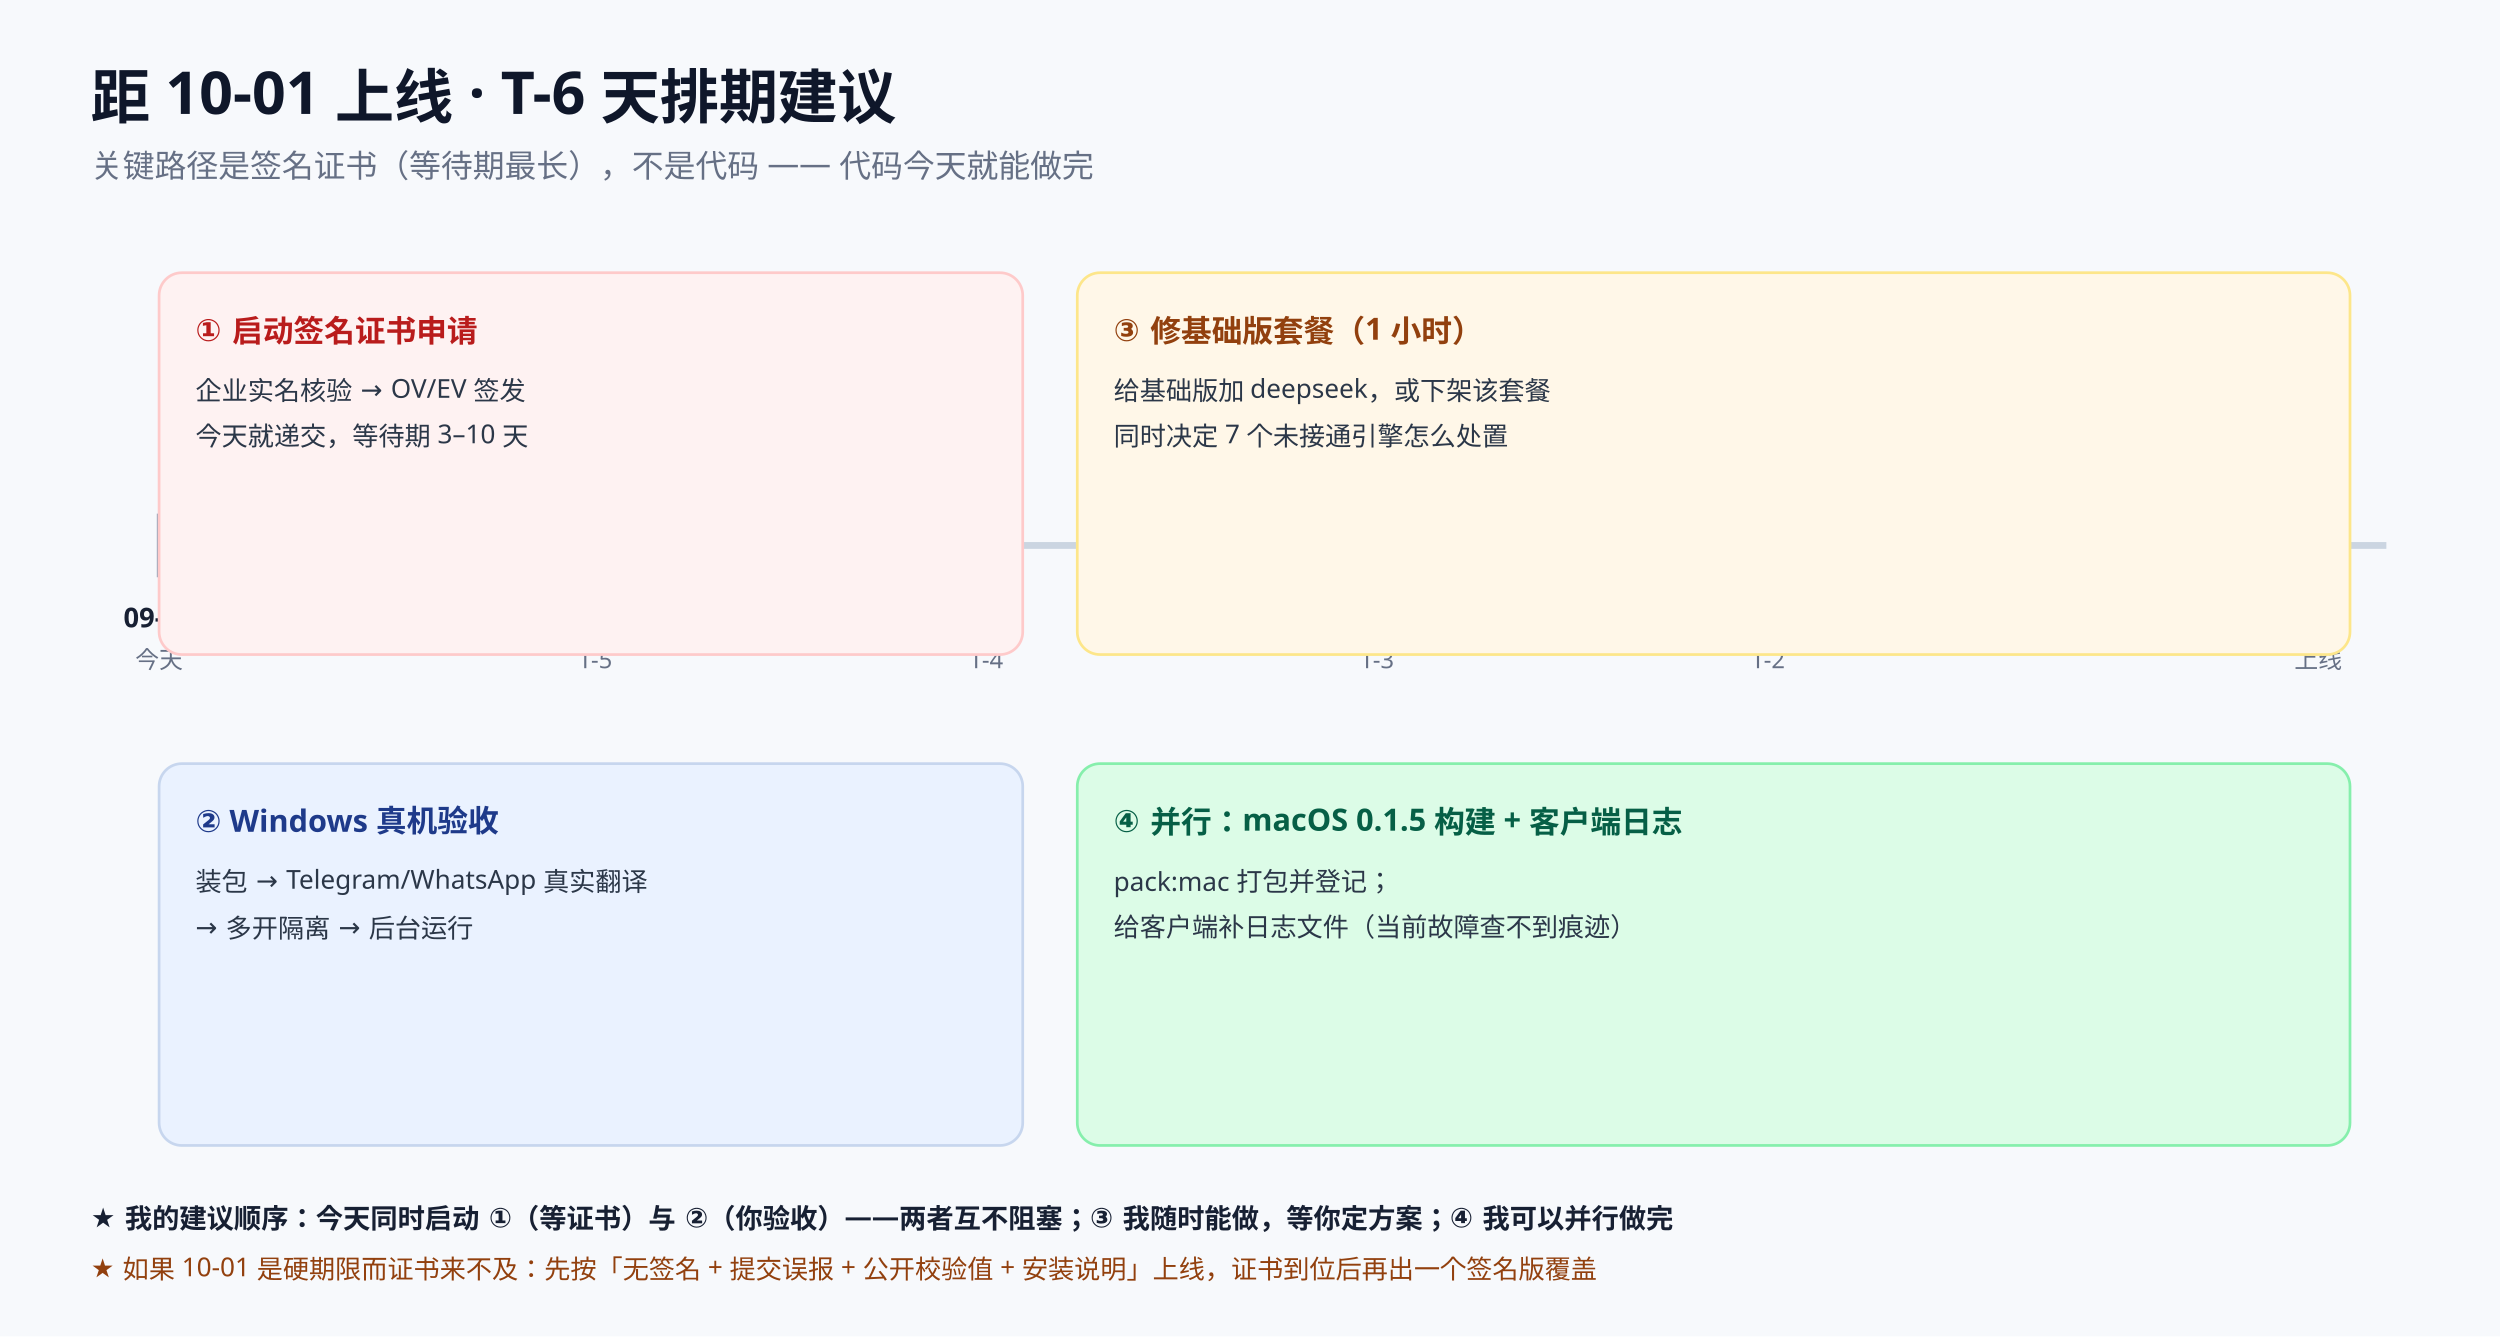
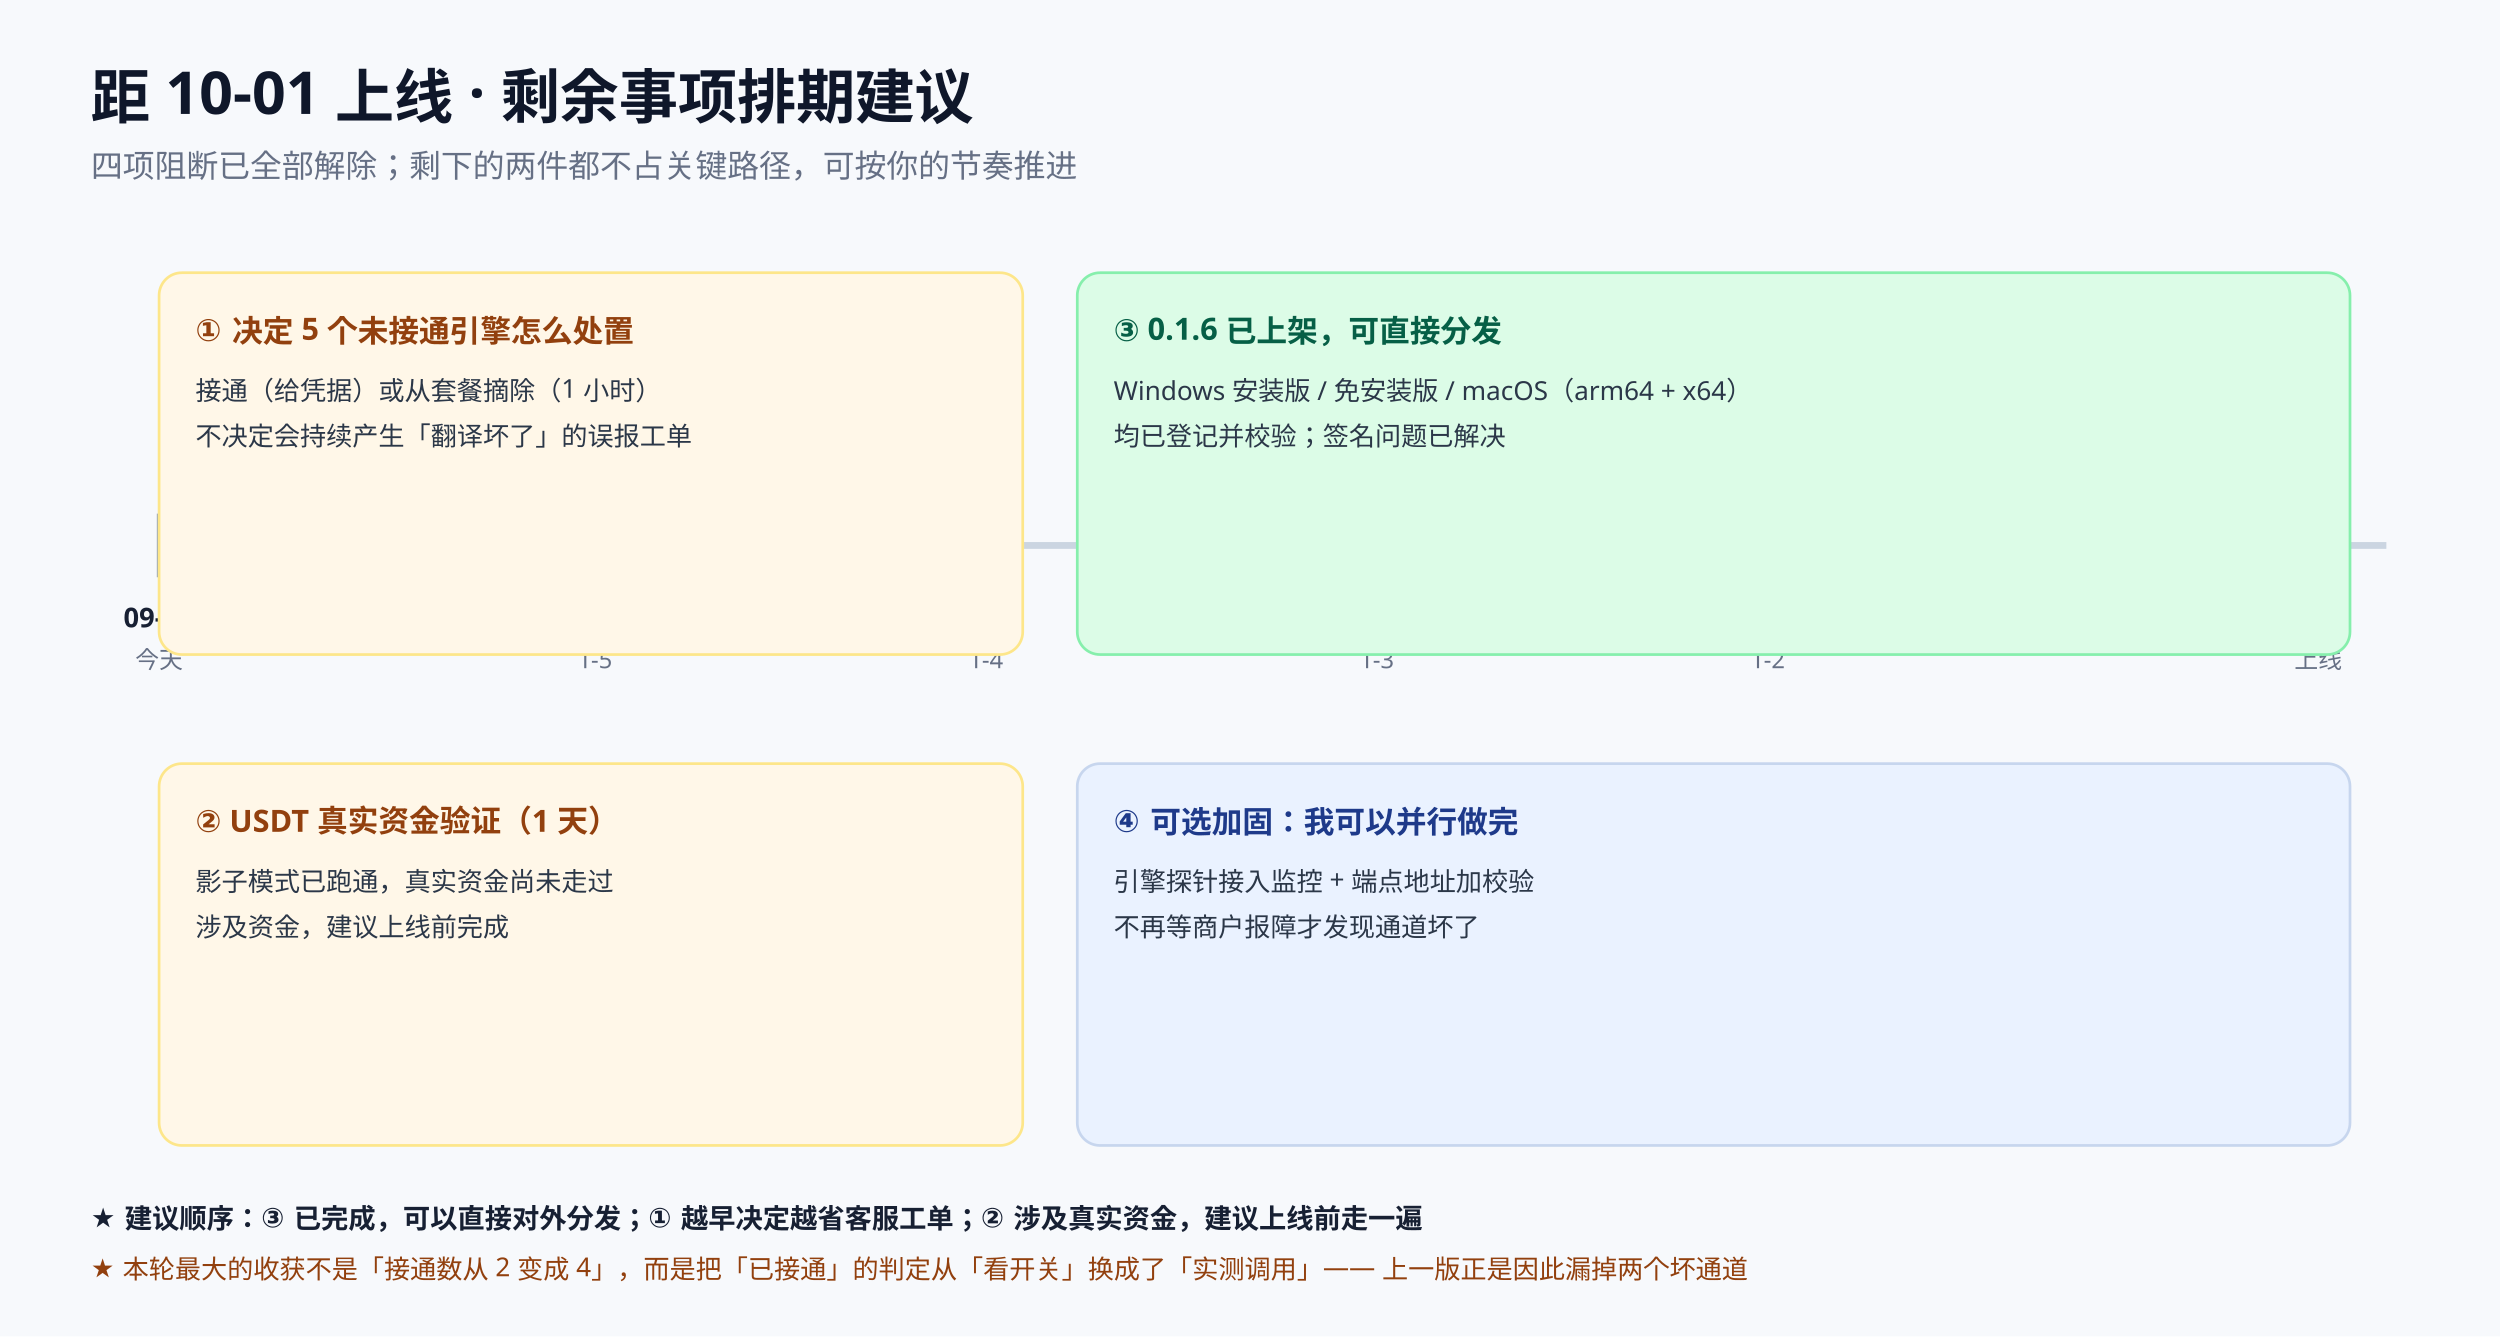
<svg xmlns="http://www.w3.org/2000/svg" width="2200" height="1176" viewBox="0 0 1100 588" font-family="PingFang SC, Hiragino Sans GB, Heiti SC, sans-serif">
  <defs>
    <marker id="ah" viewBox="0 0 10 10" refX="9" refY="5" markerWidth="6" markerHeight="6" orient="auto-start-reverse">
      <path d="M0 0 L10 5 L0 10 z" fill="#94A3B8" />
    </marker>
  </defs>
  <rect width="1100" height="588" fill="#F7F9FC" />
-   <text x="40" y="52" font-size="26" fill="#0F172A" font-weight="700">距 10-01 上线 · T-6 天排期建议</text>
-   <text x="40" y="78" font-size="14" fill="#667085">关键路径是签名证书（等待期最长），不是代码 —— 代码今天就能做完</text>
+   <text x="40" y="52" font-size="26" fill="#0F172A" font-weight="700">距 10-01 上线 · 剩余事项排期建议</text>
+   <text x="40" y="78" font-size="14" fill="#667085">四项阻断已全部解除；剩下的两件都不占关键路径，可按你的节奏推进</text>
  <path d="M70 240 L1050 240" stroke="#CBD5E1" stroke-width="3" fill="none" />
  <path d="M70 226 L70 254" stroke="#94A3B8" stroke-width="2" fill="none" />
  <text x="70" y="276" font-size="12" fill="#172033" font-weight="700" text-anchor="middle">09-25</text>
  <text x="70" y="294" font-size="10.5" fill="#667085" text-anchor="middle">今天</text>
  <path d="M262 226 L262 254" stroke="#94A3B8" stroke-width="2" fill="none" />
  <text x="262" y="276" font-size="12" fill="#172033" font-weight="700" text-anchor="middle">09-26</text>
  <text x="262" y="294" font-size="10.5" fill="#667085" text-anchor="middle">T-5</text>
  <path d="M434 226 L434 254" stroke="#94A3B8" stroke-width="2" fill="none" />
  <text x="434" y="276" font-size="12" fill="#172033" font-weight="700" text-anchor="middle">09-27</text>
  <text x="434" y="294" font-size="10.5" fill="#667085" text-anchor="middle">T-4</text>
  <path d="M606 226 L606 254" stroke="#94A3B8" stroke-width="2" fill="none" />
  <text x="606" y="276" font-size="12" fill="#172033" font-weight="700" text-anchor="middle">09-28</text>
  <text x="606" y="294" font-size="10.5" fill="#667085" text-anchor="middle">T-3</text>
  <path d="M778 226 L778 254" stroke="#94A3B8" stroke-width="2" fill="none" />
  <text x="778" y="276" font-size="12" fill="#172033" font-weight="700" text-anchor="middle">09-29</text>
  <text x="778" y="294" font-size="10.5" fill="#667085" text-anchor="middle">T-2</text>
  <path d="M1020 226 L1020 254" stroke="#94A3B8" stroke-width="2" fill="none" />
  <text x="1020" y="276" font-size="12" fill="#172033" font-weight="700" text-anchor="middle">10-01</text>
  <text x="1020" y="294" font-size="10.5" fill="#667085" text-anchor="middle">上线</text>
-   <rect x="70" y="120" width="380" height="168" rx="10" fill="#FEF2F2" stroke="#FECACA" stroke-width="1.2" />
-   <text x="86" y="150" font-size="13.5" fill="#B91C1C" font-weight="700">① 启动签名证书申请</text>
-   <text x="86" y="176" font-size="11.5" fill="#2B3748">企业实名核验 → OV/EV 签发</text>
-   <text x="86" y="196" font-size="11.5" fill="#2B3748">今天就递交，等待期 3–10 天</text>
-   <text x="434" y="272" font-size="11" fill="#B91C1C" font-weight="700" text-anchor="end" />
-   <rect x="70" y="336" width="380" height="168" rx="10" fill="#EAF2FF" stroke="#C7D6EE" stroke-width="1.2" />
-   <text x="86" y="366" font-size="13.5" fill="#1E3A8A" font-weight="700">② Windows 真机验收</text>
-   <text x="86" y="392" font-size="11.5" fill="#2B3748">装包 → Telegram/WhatsApp 真实翻译</text>
-   <text x="86" y="412" font-size="11.5" fill="#2B3748">→ 多开隔离 → 后台运行</text>
-   <text x="434" y="488" font-size="11" fill="#1E3A8A" font-weight="700" text-anchor="end" />
-   <rect x="474" y="120" width="560" height="168" rx="10" fill="#FFF7E8" stroke="#FDE68A" stroke-width="1.2" />
-   <text x="490" y="150" font-size="13.5" fill="#92400E" font-weight="700">③ 修基础版套餐（1 小时）</text>
-   <text x="490" y="176" font-size="11.5" fill="#2B3748">给基础版加 deepseek，或下架该套餐</text>
-   <text x="490" y="196" font-size="11.5" fill="#2B3748">同时决定 7 个未接通引擎怎么处置</text>
-   <text x="1018" y="272" font-size="11" fill="#92400E" font-weight="700" text-anchor="end" />
-   <rect x="474" y="336" width="560" height="168" rx="10" fill="#DCFCE7" stroke="#86EFAC" stroke-width="1.2" />
-   <text x="490" y="366" font-size="13.5" fill="#065F46" font-weight="700">④ 并行：macOS 0.1.5 构建 + 客户端日志</text>
-   <text x="490" y="392" font-size="11.5" fill="#2B3748">pack:mac 打包并登记；</text>
-   <text x="490" y="412" font-size="11.5" fill="#2B3748">给客户端补日志文件（当前故障查不到痕迹）</text>
-   <text x="1018" y="488" font-size="11" fill="#065F46" font-weight="700" text-anchor="end" />
-   <text x="40" y="540" font-size="12" fill="#172033" font-weight="700">★ 我的建议顺序：今天同时启动 ①（等证书）与 ②（你验收）——两者互不阻塞；③ 我随时能做，等你定方案；④ 我可以并行做完</text>
-   <text x="40" y="562" font-size="11.5" fill="#92400E">★ 如果 10-01 是硬期限而证书来不及：先按「无签名 + 提交误报 + 公开校验值 + 安装说明」上线，证书到位后再出一个签名版覆盖</text>
+   <rect x="70" y="120" width="380" height="168" rx="10" fill="#FFF7E8" stroke="#FDE68A" stroke-width="1.2" />
+   <text x="86" y="150" font-size="13.5" fill="#92400E" font-weight="700">① 决定 5 个未接通引擎怎么处置</text>
+   <text x="86" y="176" font-size="11.5" fill="#2B3748">接通（给凭据）或从套餐摘除（1 小时）</text>
+   <text x="86" y="196" font-size="11.5" fill="#2B3748">不决定会持续产生「翻译坏了」的误报工单</text>
+   <rect x="70" y="336" width="380" height="168" rx="10" fill="#FFF7E8" stroke="#FDE68A" stroke-width="1.2" />
+   <text x="86" y="366" font-size="13.5" fill="#92400E" font-weight="700">② USDT 真实资金验证（1 天）</text>
+   <text x="86" y="392" font-size="11.5" fill="#2B3748">影子模式已跑通，真实资金尚未走过</text>
+   <text x="86" y="412" font-size="11.5" fill="#2B3748">涉及资金，建议上线前完成</text>
+   <rect x="474" y="120" width="560" height="168" rx="10" fill="#DCFCE7" stroke="#86EFAC" stroke-width="1.2" />
+   <text x="490" y="150" font-size="13.5" fill="#065F46" font-weight="700">③ 0.1.6 已上架，可直接分发</text>
+   <text x="490" y="176" font-size="11.5" fill="#2B3748">Windows 安装版 / 免安装版 / macOS（arm64 + x64）</text>
+   <text x="490" y="196" font-size="11.5" fill="#2B3748">均已登记并校验；签名问题已解决</text>
+   <rect x="474" y="336" width="560" height="168" rx="10" fill="#EAF2FF" stroke="#C7D6EE" stroke-width="1.2" />
+   <text x="490" y="366" font-size="13.5" fill="#1E3A8A" font-weight="700">④ 可选加固：我可以并行做完</text>
+   <text x="490" y="392" font-size="11.5" fill="#2B3748">引擎探针接入监控 + 端点地址加校验</text>
+   <text x="490" y="412" font-size="11.5" fill="#2B3748">不再等商户报障才发现通道坏了</text>
+   <text x="40" y="540" font-size="12" fill="#172033" font-weight="700">★ 建议顺序：③ 已完成，可以直接对外分发；① 越早决定越省客服工单；② 涉及真实资金，建议上线前走一遍</text>
+   <text x="40" y="562" font-size="11.5" fill="#92400E">★ 本轮最大的收获不是「接通数从 2 变成 4」，而是把「已接通」的判定从「看开关」换成了「实测调用」—— 上一版正是因此漏掉两个坏通道</text>
</svg>
